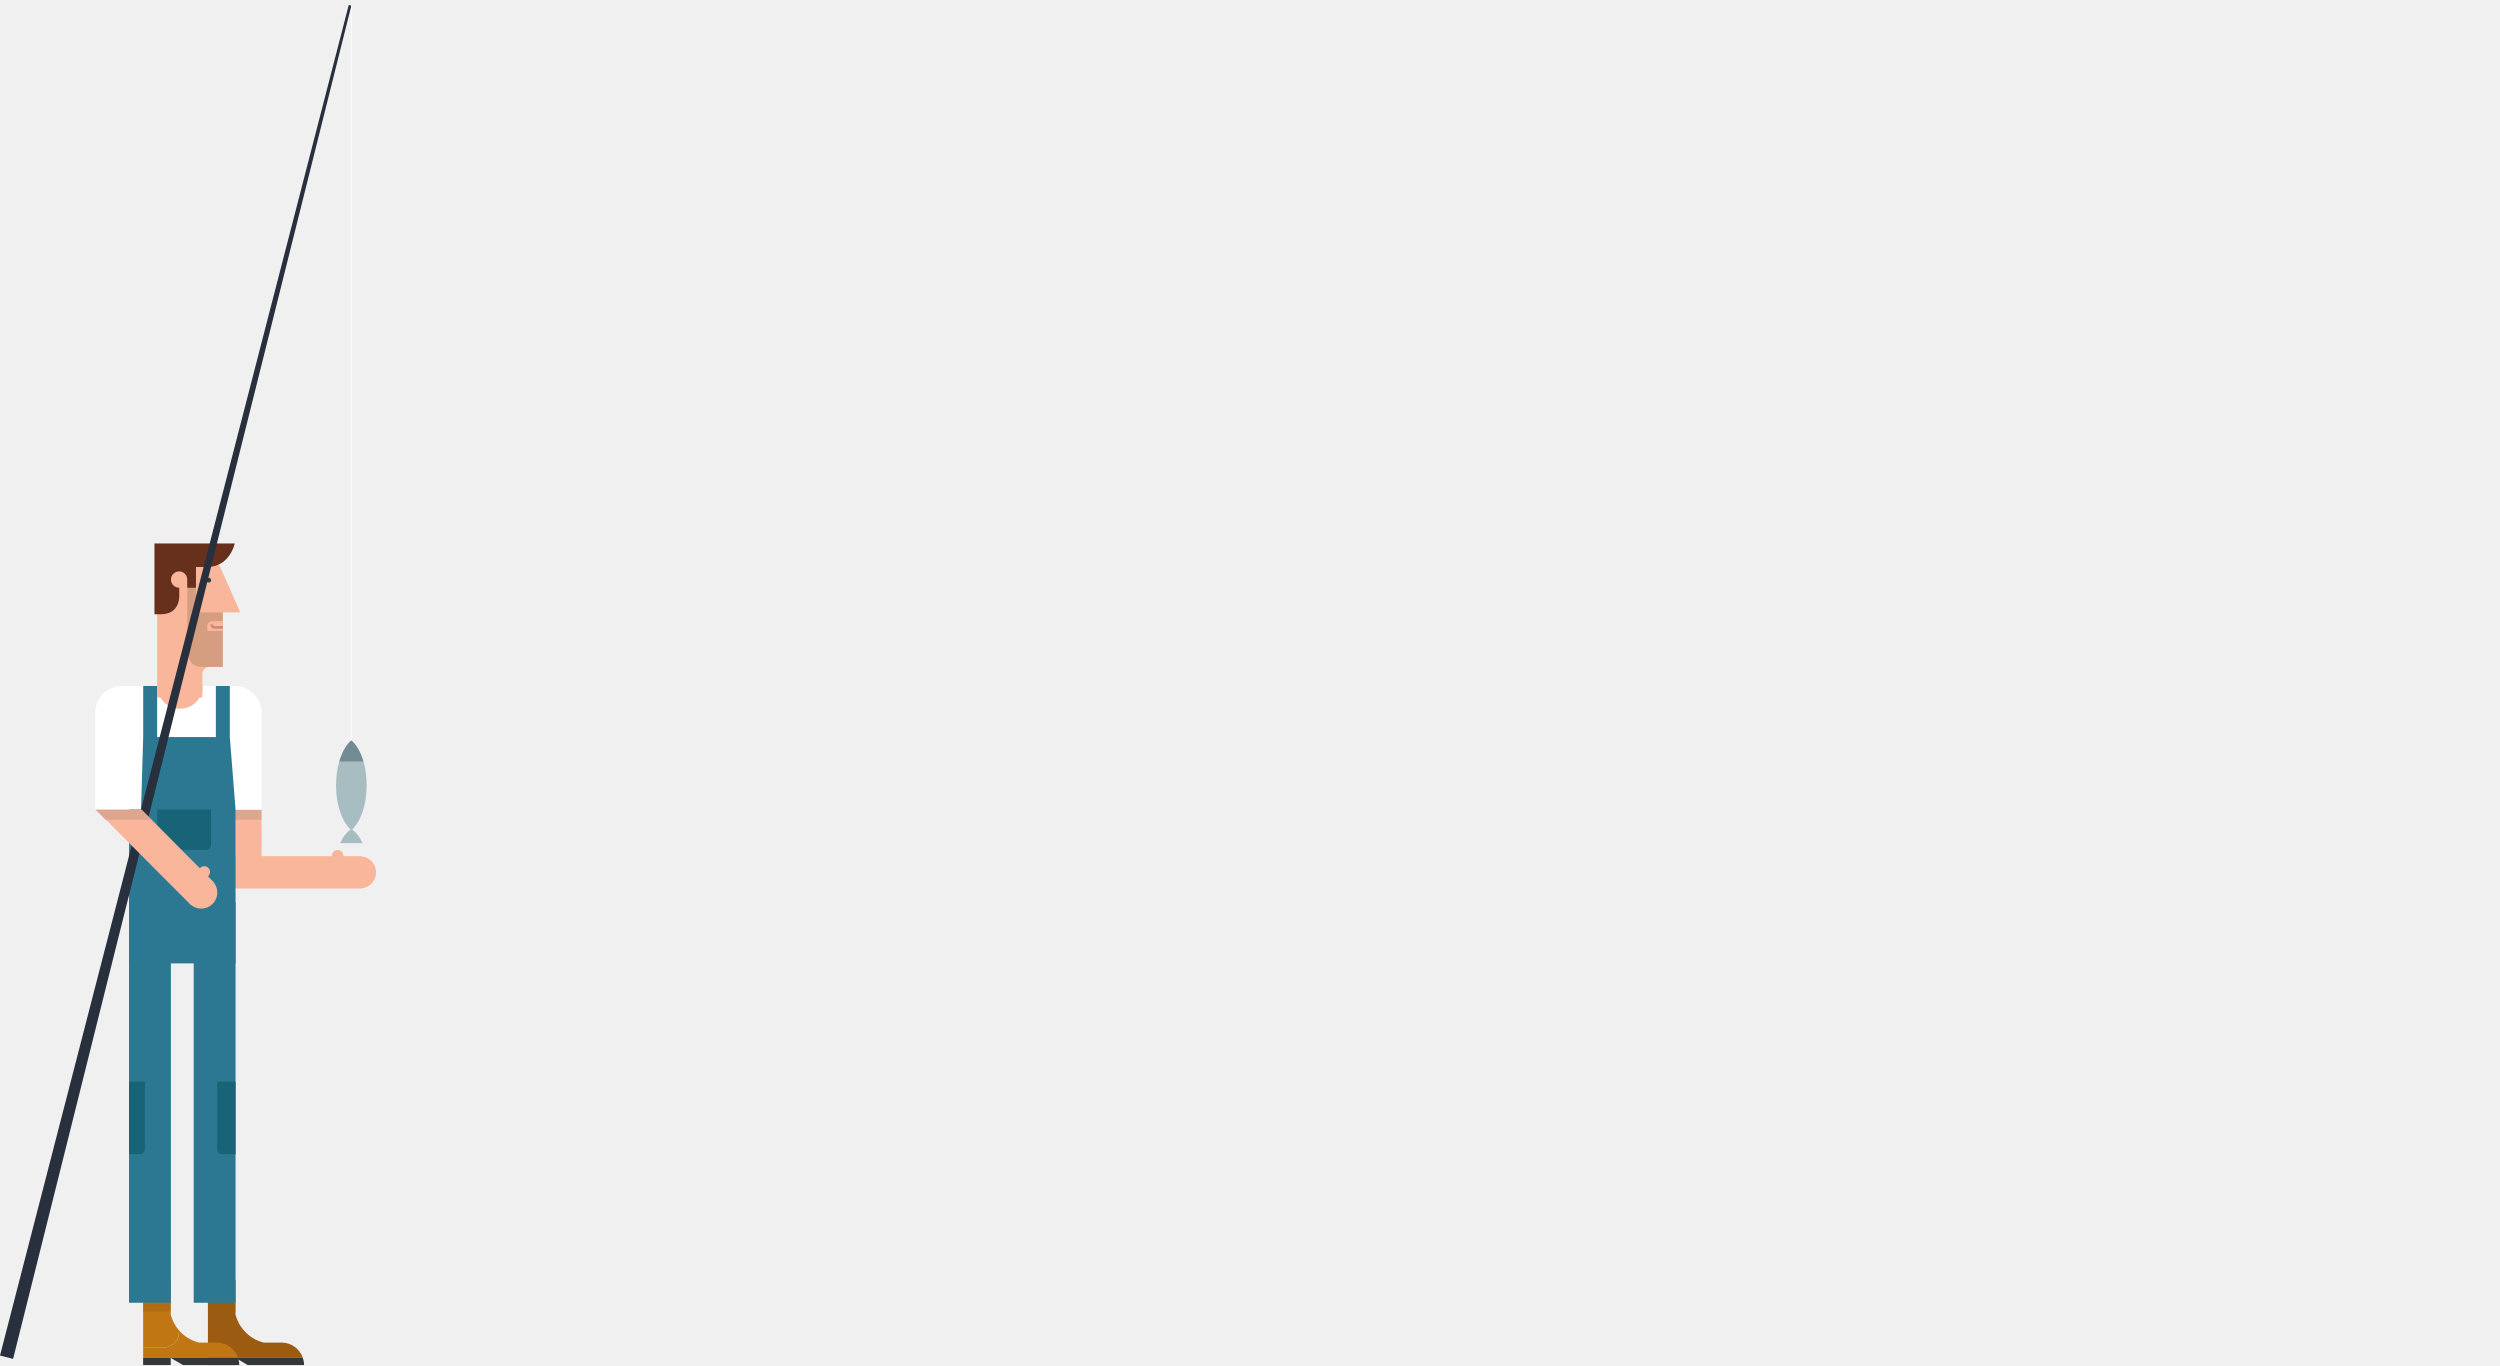
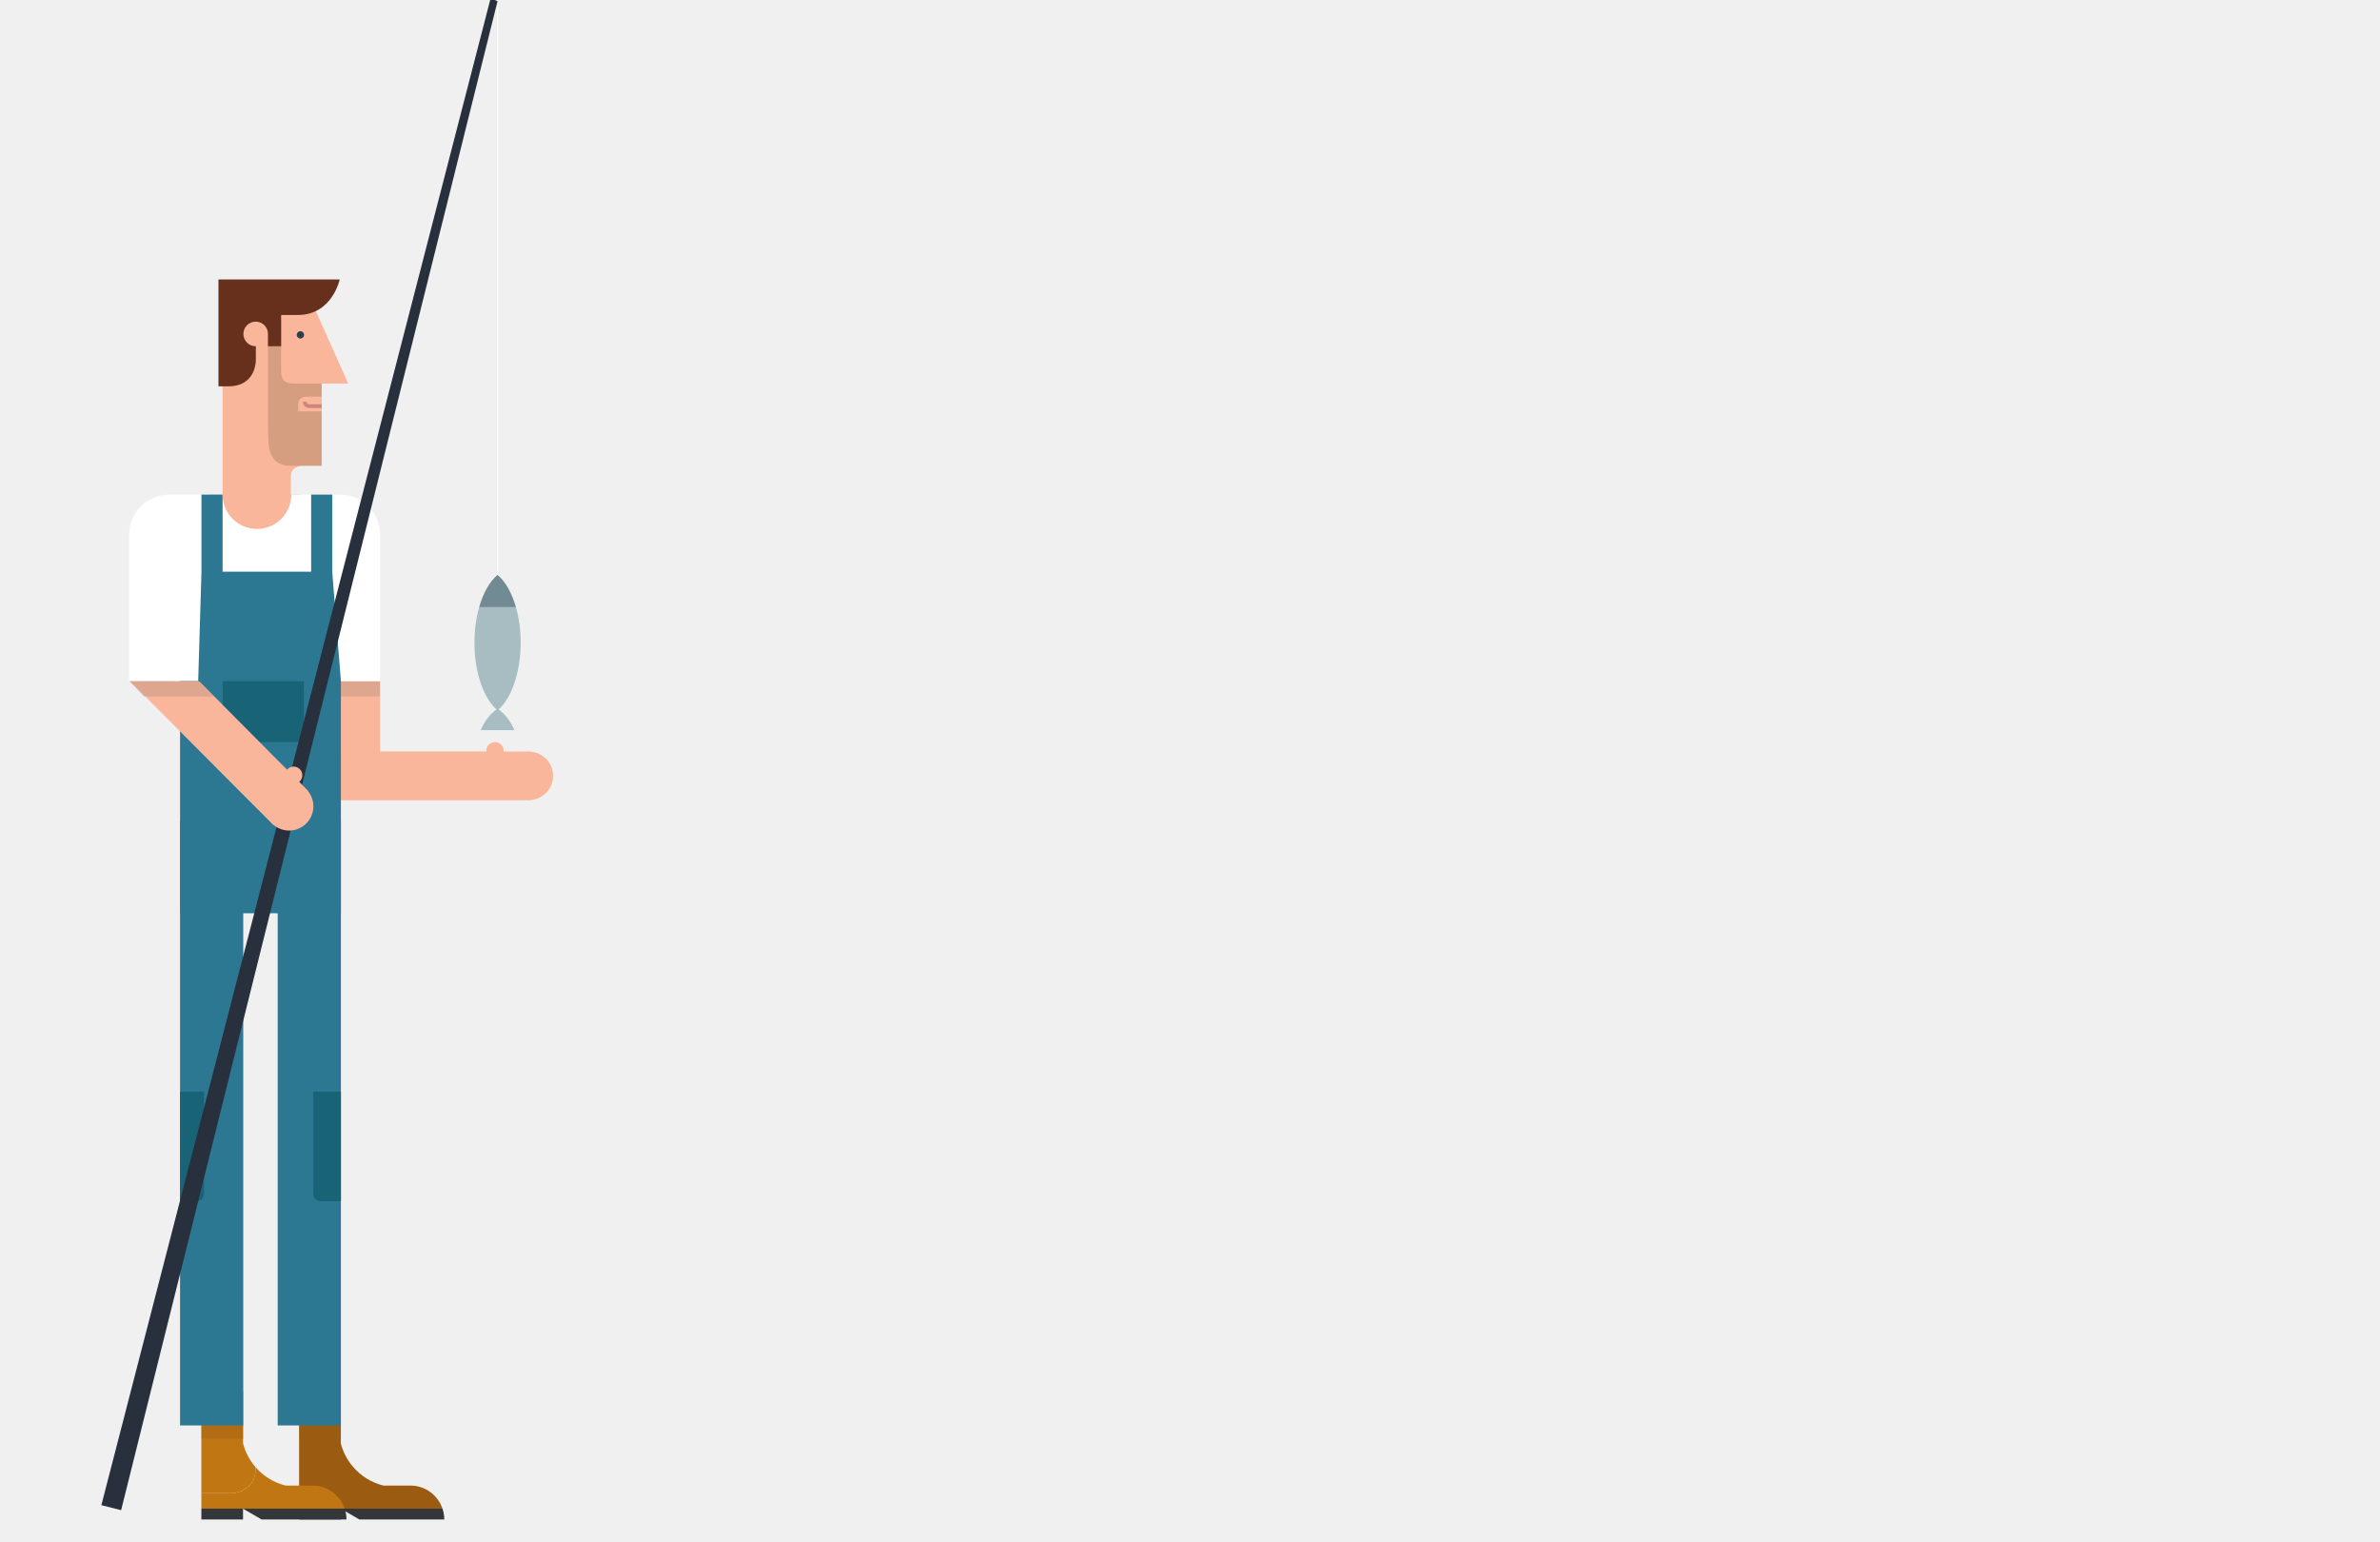
- <svg xmlns="http://www.w3.org/2000/svg" version="1.1" id="Layer_1" x="0px" y="0px" width="520.289px" height="284.189px" viewBox="0 1.689 520.289 284.189" enable-background="new 0 1.689 520.289 284.189" xml:space="preserve">
+ <svg xmlns="http://www.w3.org/2000/svg" version="1.1" id="Layer_1" x="0px" y="0px" width="328.127px" height="212.574px" viewBox="-11.578 0 328.127 212.574" enable-background="new -11.578 0 328.127 212.574" xml:space="preserve">
  <g>
-     <path fill="#F9B69B" d="M69.068,179.775c0,0.035,0.006,0.066,0.008,0.1h-2.943H45.082v6.725h21.051h4.555h4.217   c0.002,0,0.004,0.002,0.004,0.002c0.006,0,0.008-0.002,0.008-0.002h0.326v-0.031c1.699-0.168,3.032-1.588,3.032-3.332   s-1.333-3.16-3.032-3.33v-0.031h-0.318c-0.004,0-0.008,0-0.014,0c-0.004,0-0.008,0-0.014,0h-3.443c0.002-0.033,0.01-0.064,0.01-0.1   c0-0.662-0.537-1.195-1.199-1.195C69.604,178.58,69.068,179.113,69.068,179.775z" />
-     <rect x="49.025" y="170.179" fill="#F9B69B" width="5.396" height="13.586" />
-     <rect x="47.694" y="170.179" opacity="0.4" fill="#B78C7D" width="6.728" height="2.107" />
+     <path fill="#F9B69B" d="M55.466,103.518c0,0.035,0.008,0.064,0.01,0.1h-2.943H31.48v6.727h21.051h4.557h4.217   c0.002,0,0.004,0.002,0.004,0.002c0.006,0,0.008-0.002,0.008-0.002h0.326v-0.031c1.699-0.168,3.031-1.588,3.031-3.33   c0-1.744-1.332-3.16-3.031-3.33v-0.031h-0.318c-0.004,0-0.008,0-0.014,0c-0.004,0-0.008,0-0.016,0h-3.441   c0.002-0.031,0.01-0.062,0.01-0.102c0-0.66-0.537-1.193-1.199-1.193C55.999,102.322,55.466,102.855,55.466,103.518z" />
+     <rect x="35.421" y="93.922" fill="#F9B69B" width="5.396" height="13.585" />
+     <rect x="34.091" y="93.922" opacity="0.4" fill="#B78C7D" enable-background="new    " width="6.73" height="2.107" />
    <g>
      <g>
-         <path fill="#9B5C12" d="M58.596,281.101h-3.709c-1.639-0.402-3.08-1.307-4.15-2.541c-0.811-0.928-1.41-2.047-1.725-3.279v-7.225     l-0.186-0.039H43.27v9.133v3.055v0.98v0.982v2.121H63.03C62.408,282.435,60.659,281.101,58.596,281.101z" />
-         <path fill="#33373A" d="M43.27,285.779h5.742v-0.557v-0.93l2.551,1.486h11.713c0-0.521-0.086-1.021-0.245-1.49H43.27v0.934     V285.779z" />
-         <rect x="43.27" y="272.812" opacity="0.4" fill="#9B5C12" width="5.771" height="1.832" />
+         <path fill="#9B5C12" d="M44.991,204.844h-3.709c-1.639-0.4-3.08-1.307-4.148-2.541c-0.811-0.928-1.408-2.047-1.727-3.277v-7.227     l-0.186-0.039h-5.559v9.133v3.057v0.98v0.98v2.121h19.762C48.808,206.178,47.058,204.844,44.991,204.844z" />
+         <path fill="#33373A" d="M29.665,209.521h5.742v-0.557v-0.932l2.551,1.484h11.713c0-0.521-0.086-1.021-0.242-1.488H29.665v0.936     V209.521L29.665,209.521z" />
+         <rect x="29.665" y="196.555" opacity="0.4" fill="#9B5C12" enable-background="new    " width="5.771" height="1.832" />
      </g>
      <g>
-         <rect x="40.314" y="189.525" fill="#2C7893" width="8.711" height="83.287" />
-         <path fill="#196377" d="M45.215,226.783v9.791v2.799v1.51c0,0.561,0.451,1.012,1.008,1.012h2.803v-15.111H45.215z" />
+         <rect x="26.71" y="113.268" fill="#2C7893" width="8.711" height="83.287" />
+         <path fill="#196377" d="M31.613,150.525v9.791v2.799v1.512c0,0.561,0.451,1.012,1.01,1.012h2.803v-15.109L31.613,150.525     L31.613,150.525z" />
      </g>
    </g>
    <g>
      <g>
        <g>
-           <path fill="#C17614" d="M45.117,281.101h-3.711c-1.639-0.402-3.08-1.307-4.15-2.541c-0.002,0.125-0.004,0.242-0.004,0.354      c0,3.064-3.252,3.254-3.252,3.254h-4.212v2.121h19.763C48.928,282.435,47.18,281.101,45.117,281.101z" />
-           <path fill="#C17614" d="M37.252,278.914c0-0.111,0.002-0.229,0.004-0.354c-0.811-0.928-1.41-2.047-1.725-3.279v-7.225      l-0.184-0.039h-5.56v9.133v3.055v0.98v0.982H34C34,282.167,37.252,281.978,37.252,278.914z" />
-           <path fill="#33373A" d="M29.788,285.779h5.743v-0.557v-0.93l2.552,1.486h11.712c0-0.521-0.088-1.021-0.244-1.49H29.788v0.934      V285.779z" />
+           <path fill="#C17614" d="M31.517,204.844h-3.713c-1.641-0.4-3.08-1.307-4.15-2.541c-0.002,0.125-0.004,0.242-0.004,0.354      c0,3.064-3.252,3.254-3.252,3.254h-4.212v2.121h19.761C35.323,206.178,33.575,204.844,31.517,204.844z" />
+           <path fill="#C17614" d="M23.65,202.656c0-0.109,0.002-0.229,0.004-0.354c-0.812-0.93-1.41-2.047-1.725-3.277v-7.227      l-0.186-0.039h-5.56v9.133v3.057v0.979v0.98h4.213C20.397,205.91,23.65,205.721,23.65,202.656z" />
+           <path fill="#33373A" d="M16.185,209.521h5.744v-0.557v-0.932l2.551,1.484h11.711c0-0.521-0.088-1.021-0.244-1.488H16.185v0.936      V209.521z" />
        </g>
-         <rect x="29.788" y="272.812" opacity="0.4" fill="#9B5C12" width="5.774" height="1.832" />
+         <rect x="16.185" y="196.555" opacity="0.4" fill="#9B5C12" enable-background="new    " width="5.773" height="1.832" />
      </g>
-       <rect x="26.852" y="189.525" fill="#2C7893" width="8.711" height="83.287" />
+       <rect x="13.247" y="113.268" fill="#2C7893" width="8.711" height="83.287" />
    </g>
-     <path fill="#196377" d="M30.157,240.882v-1.51v-2.799v-9.791h-3.306v15.111h2.299C29.707,241.894,30.157,241.443,30.157,240.882z" />
-     <rect x="31.019" y="144.453" fill="#F9B69B" width="12.528" height="9.928" />
-     <path fill="#FFFFFF" d="M48.875,144.453h-4.783h-0.615h-1.288c0,2.619-2.12,4.74-4.739,4.74c-2.617,0-4.738-2.121-4.738-4.74H30.77   h-5.395c-3.066,0-5.551,2.484-5.551,5.547v4.068l0,0v16.111h2.146h4.881l0,0h22.174l0,0h5.396v-6.549v-5.771V150   C54.422,146.937,51.938,144.453,48.875,144.453z" />
-     <polygon fill="#2C7893" points="47.829,155.087 47.829,144.453 44.922,144.453 44.922,155.087 32.711,155.087 32.711,144.453    29.803,144.453 29.803,155.087 29.35,170.179 26.852,170.179 26.852,202.185 28.506,202.185 49.025,202.185 49.025,170.179  " />
-     <path fill="#196377" d="M32.711,170.179v3.078v2.799v1.512c0,0.559,0.451,1.012,1.008,1.012h9.193c0.559,0,1.008-0.453,1.008-1.012   v-1.512v-2.799v-3.078H32.711z" />
+     <path fill="#196377" d="M16.554,164.627v-1.512v-2.799v-9.791h-3.308v15.111h2.299C16.105,165.637,16.554,165.186,16.554,164.627z" />
+     <rect x="17.414" y="68.196" fill="#F9B69B" width="12.527" height="9.928" />
    <g>
-       <path fill="#F9B69B" d="M45.215,118.36l4.812,10.785h-3.652v11.345h-2.879c0,0-1.375,0.171-1.375,1.373c0,0.517,0,0.517,0,2.58    v2.406h-9.41v-1.547v-27.159h12.332L45.215,118.36z" />
-       <circle fill="#2E3D49" cx="43.443" cy="122.431" r="0.506" />
-       <path opacity="0.2" fill="#4C3B15" d="M38.984,124.03v9.283c0,0-0.012,1.578,0,2.106c0.053,2.058-0.213,5.07,3.181,5.07    c2.622,0,4.21,0,4.21,0v-11.345h-1.977c0,0-0.449,0-1.977,0c-1.117,0-1.631-0.559-1.631-1.635c0-1.761,0-7.132,0-7.132h-1.807    V124.03z" />
-       <path fill="#F9B69B" d="M46.375,130.957c0,0-0.666,0-1.912,0c-0.439,0-1.332,0.041-1.332,1.158c0,0.688,0,0.865,0,0.865h3.244    V130.957z" />
-       <path fill="#CE857C" d="M44.654,131.999c-0.195,0-0.352-0.156-0.352-0.349h-0.514c0,0.477,0.385,0.866,0.863,0.866l0,0h1.723    v-0.518H44.654z" />
-       <path fill="#66301D" d="M32.146,114.79v14.738c0,0,0,0,1.333,0c4.039,0,3.823-3.823,3.823-3.823v-1.71    c-0.009,0-0.017,0.004-0.026,0.004c-0.936,0-1.697-0.76-1.697-1.695c0-0.939,0.762-1.699,1.697-1.699    c0.926,0,1.674,0.743,1.693,1.662h0.004v0.037v1.695h1.811v-4.311c0.576,0,1.323,0,2.32,0c4.727,0,5.758-4.898,5.758-4.898H32.146    z" />
+       <path fill="#F9B69B" d="M31.613,42.103l4.812,10.785h-3.65v11.345h-2.879c0,0-1.375,0.172-1.375,1.373c0,0.518,0,0.518,0,2.58    v2.406H19.11v-1.545V41.888h12.333L31.613,42.103z" />
+       <circle fill="#2E3D49" cx="29.841" cy="46.174" r="0.505" />
+       <path opacity="0.2" fill="#4C3B15" enable-background="new    " d="M25.382,47.774v9.282c0,0-0.014,1.578,0,2.106    c0.053,2.058-0.215,5.07,3.182,5.07c2.621,0,4.209,0,4.209,0V52.888h-1.979c0,0-0.447,0-1.977,0c-1.117,0-1.633-0.56-1.633-1.635    c0-1.761,0-7.132,0-7.132h-1.807v3.652H25.382z" />
+       <path fill="#F9B69B" d="M32.773,54.7c0,0-0.666,0-1.912,0c-0.439,0-1.332,0.041-1.332,1.158c0,0.688,0,0.865,0,0.865h3.244V54.7z" />
+       <path fill="#CE857C" d="M31.05,55.743c-0.191,0-0.352-0.156-0.352-0.35h-0.516c0,0.477,0.387,0.866,0.865,0.866l0,0h1.721v-0.519    L31.05,55.743L31.05,55.743z" />
+       <path fill="#66301D" d="M18.541,38.534v14.737c0,0,0,0,1.334,0c4.039,0,3.822-3.823,3.822-3.823v-1.709    c-0.008,0-0.016,0.004-0.025,0.004c-0.936,0-1.695-0.76-1.695-1.695c0-0.939,0.762-1.699,1.695-1.699    c0.928,0,1.676,0.743,1.693,1.662h0.004v0.037v1.695h1.812v-4.312c0.572,0,1.32,0,2.316,0c4.73,0,5.76-4.897,5.76-4.897H18.541    L18.541,38.534z" />
    </g>
-     <polygon fill="#282F3D" points="2.725,284.494 0,283.802 72.578,2.726 73.121,2.861  " />
-     <path fill="#F9B69B" d="M41.664,182.31c-0.023,0.023-0.041,0.051-0.062,0.074l-2.082-2.08l-10.027-10.102l0,0h-9.525l14.797,14.857   l3.223,3.221l1.504,1.52c0.002,0,0.002,0.004,0.002,0.004c0.004,0.002,0.006,0.004,0.006,0.004l0.23,0.23l0.023-0.021   c1.32,1.082,3.266,1.02,4.498-0.213c1.234-1.232,1.295-3.178,0.213-4.5l0.021-0.021l-0.225-0.225   c-0.003-0.004-0.005-0.008-0.008-0.012c-0.004-0.004-0.01-0.004-0.012-0.008l-0.958-0.973c0.026-0.021,0.052-0.037,0.077-0.062   c0.468-0.467,0.467-1.227,0-1.693C42.891,181.843,42.133,181.843,41.664,182.31z" />
-     <polygon opacity="0.4" fill="#B78C7D" points="31.477,172.287 21.873,172.287 19.824,170.179 29.415,170.179  " />
-     <line fill="none" stroke="#FFFFFF" stroke-width="0.141" stroke-miterlimit="10" x1="73.121" y1="2.726" x2="73.121" y2="170.107" />
+     <path fill="#FFFFFF" d="M35.273,68.196H30.49h-0.615h-1.289c0,2.619-2.119,4.739-4.736,4.739s-4.739-2.12-4.739-4.739h-1.941   h-5.395c-3.066,0-5.552,2.483-5.552,5.547v4.067l0,0v16.111h2.146h4.88l0,0h22.173l0,0h5.396V87.37v-5.771v-7.858   C40.82,70.679,38.333,68.196,35.273,68.196z" />
+     <polygon fill="#2C7893" points="34.226,78.831 34.226,68.196 31.32,68.196 31.32,78.831 19.109,78.831 19.109,68.196    16.199,68.196 16.199,78.831 15.746,93.922 13.247,93.922 13.247,125.93 14.904,125.93 35.421,125.93 35.421,93.922  " />
+     <path fill="#196377" d="M19.109,93.922V97v2.799v1.512c0,0.561,0.451,1.014,1.007,1.014h9.194c0.559,0,1.008-0.453,1.008-1.014   v-1.512V97v-3.078H19.109z" />
+     <polygon fill="#282F3D" points="5.121,208.236 2.397,207.547 56.06,-0.226 57.019,0.159  " />
+     <path fill="#F9B69B" d="M28.064,106.053c-0.023,0.021-0.041,0.051-0.062,0.074l-2.082-2.08L15.892,93.944l0,0H6.366l14.795,14.855   l3.225,3.223l1.506,1.52v0.006c0.004,0.002,0.006,0.004,0.006,0.004l0.23,0.229l0.021-0.021c1.322,1.082,3.268,1.02,4.5-0.213   s1.295-3.18,0.213-4.5l0.02-0.021l-0.225-0.225c-0.006-0.004-0.008-0.008-0.01-0.014c-0.004-0.004-0.01-0.004-0.012-0.008   l-0.959-0.975c0.025-0.021,0.053-0.037,0.076-0.062c0.469-0.467,0.469-1.229,0-1.691C29.286,105.588,28.531,105.586,28.064,106.053   z" />
+     <polygon opacity="0.4" fill="#B78C7D" enable-background="new    " points="17.873,96.029 8.271,96.029 6.221,93.922    15.812,93.922  " />
+     <line fill="none" stroke="#FFFFFF" stroke-width="0.141" stroke-miterlimit="10" x1="57.019" y1="1.12" x2="57.019" y2="91.5" />
    <g>
-       <path fill="#A7BDC1" d="M73.121,174.216c-0.955,0.625-1.762,1.66-2.326,2.957h4.65C74.883,175.876,74.076,174.841,73.121,174.216z    " />
-       <path fill="#A7BDC1" d="M69.936,165.109c0,4.186,1.311,7.777,3.186,9.344c1.874-1.566,3.186-5.158,3.186-9.344    c0-1.773-0.236-3.439-0.65-4.891h-5.07C70.172,161.669,69.936,163.335,69.936,165.109z" />
-       <path fill="#728A93" d="M73.121,155.767c-1.08,0.904-1.973,2.479-2.535,4.451h5.07C75.094,158.246,74.201,156.671,73.121,155.767z    " />
+       <path fill="#A7BDC1" d="M57.017,97.723c-0.955,0.625-1.762,1.66-2.326,2.957h4.65C58.779,99.383,57.972,98.348,57.017,97.723z" />
+       <path fill="#A7BDC1" d="M53.832,88.616c0,4.186,1.312,7.777,3.187,9.343c1.873-1.564,3.186-5.158,3.186-9.343    c0-1.773-0.236-3.439-0.65-4.892h-5.07C54.068,85.175,53.832,86.841,53.832,88.616z" />
+       <path fill="#728A93" d="M57.017,79.274c-1.08,0.903-1.973,2.479-2.535,4.45h5.07C58.99,81.752,58.097,80.177,57.017,79.274z" />
    </g>
  </g>
</svg>
